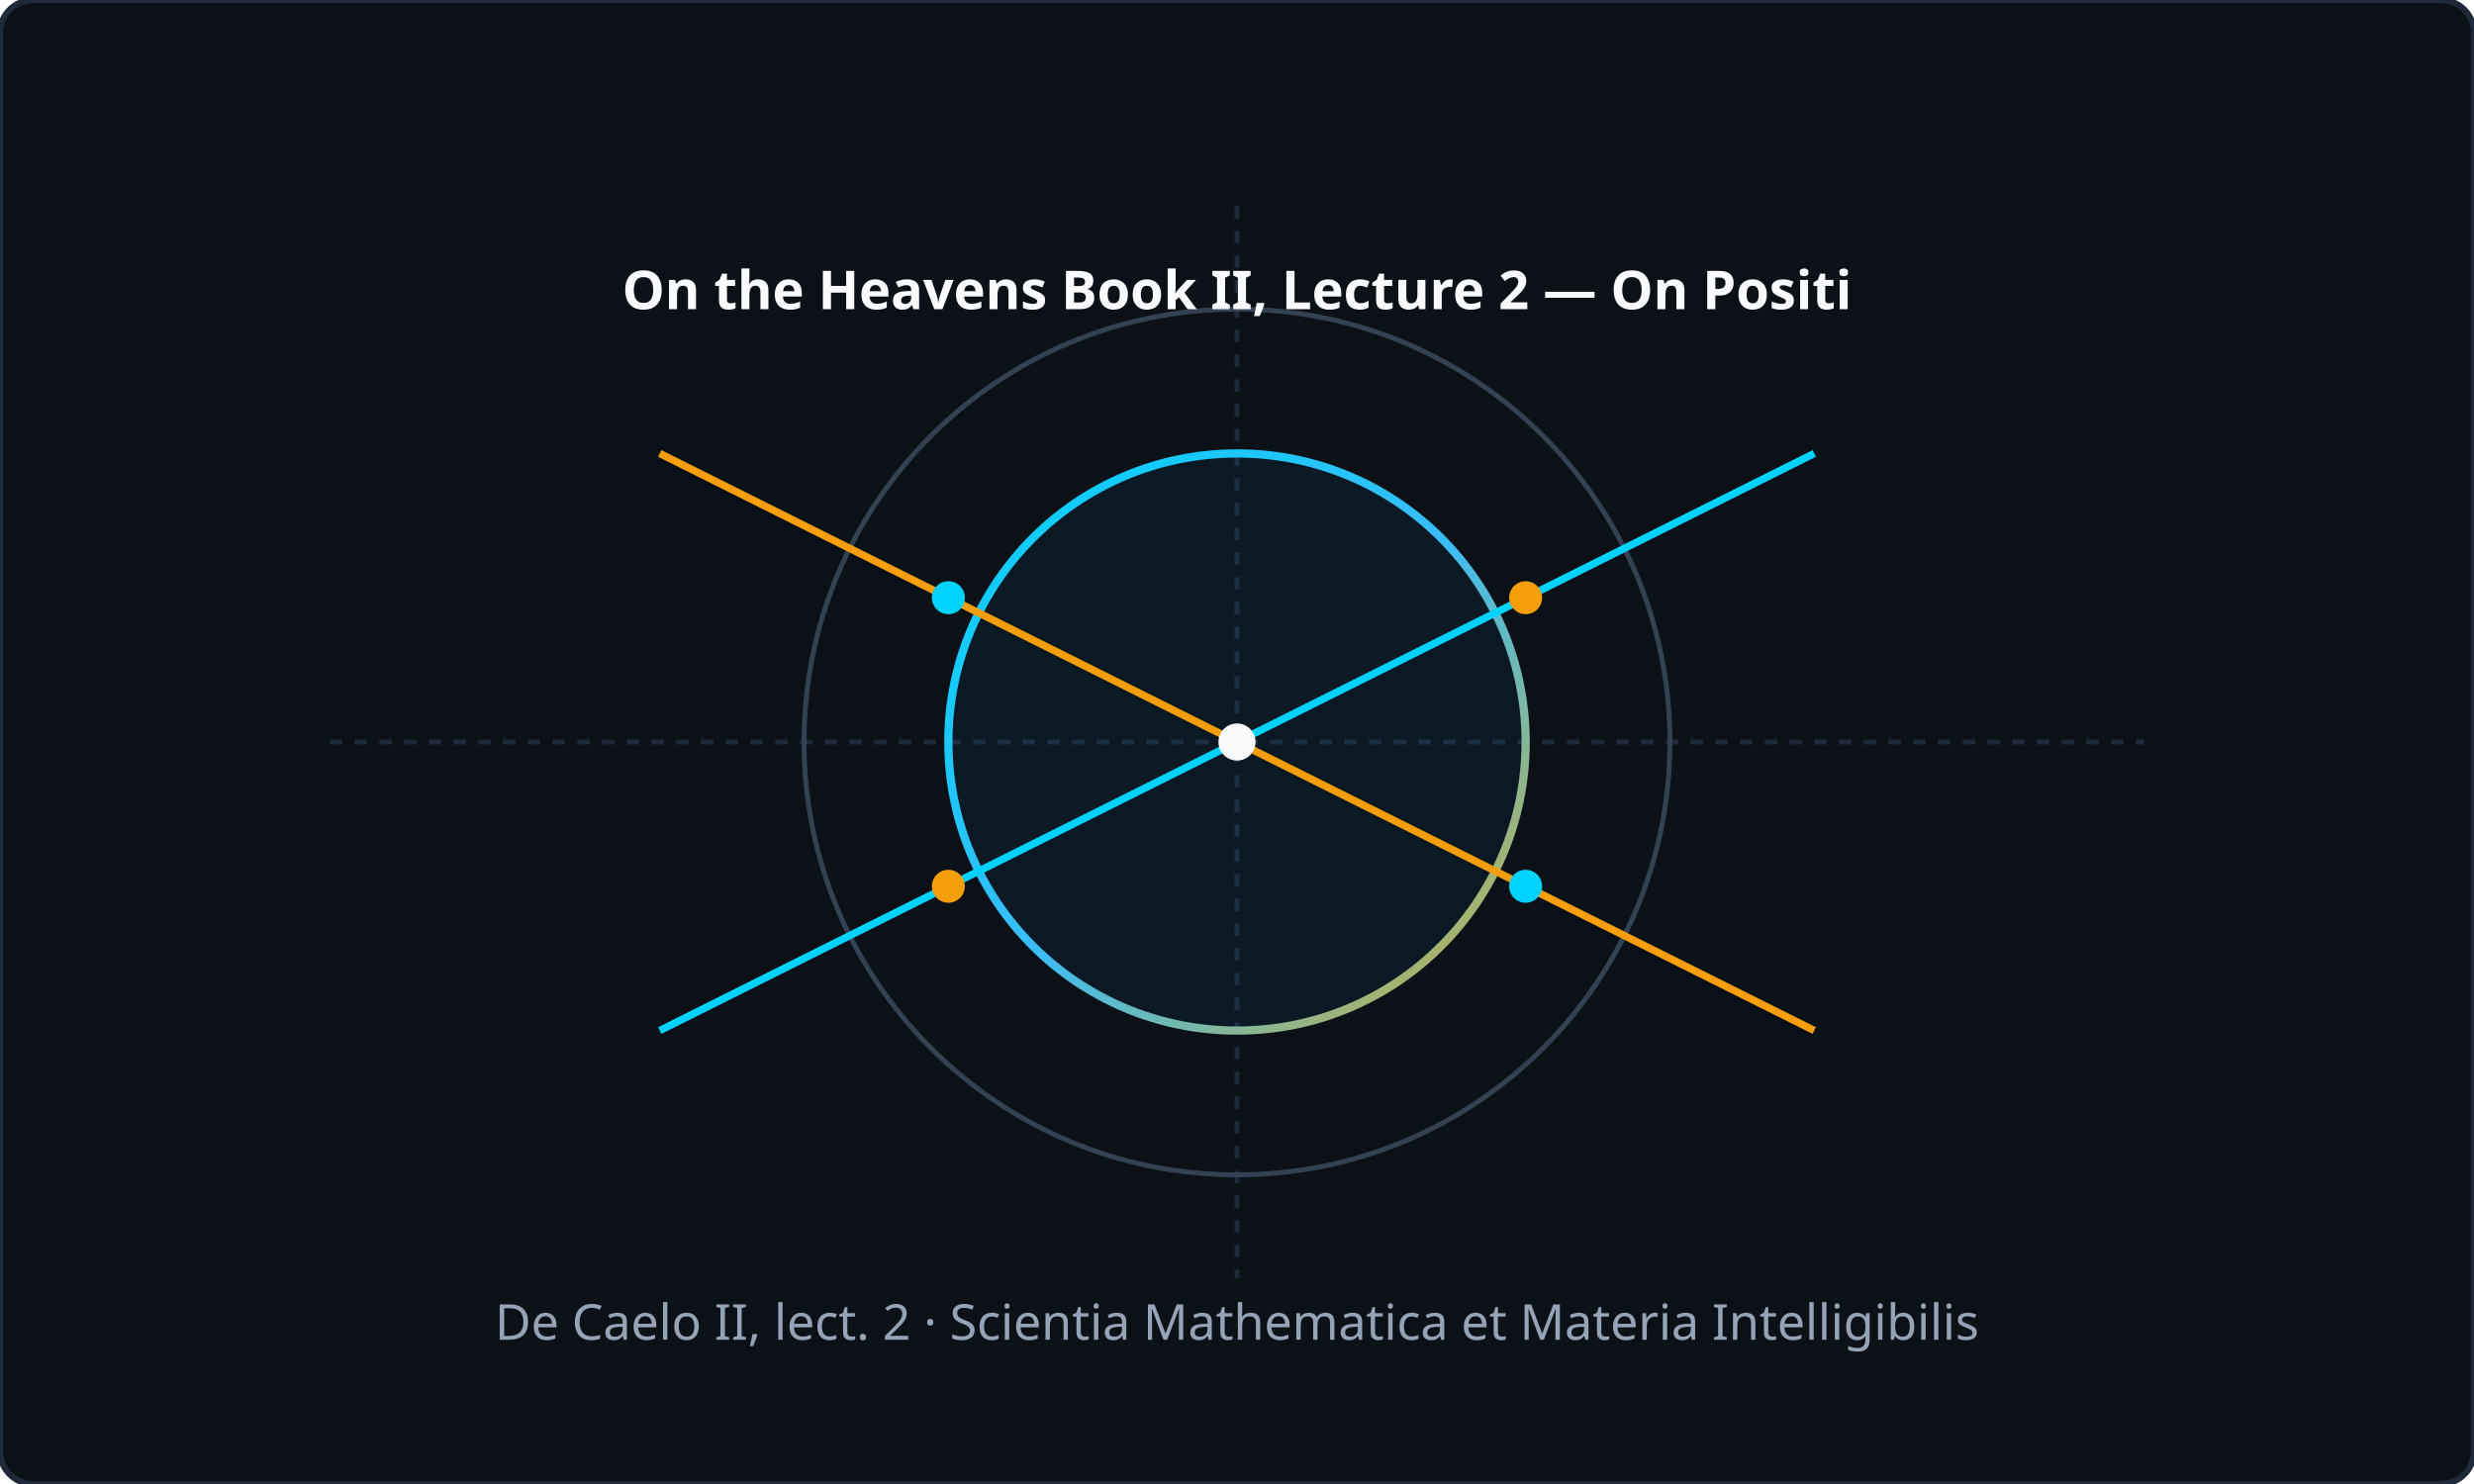
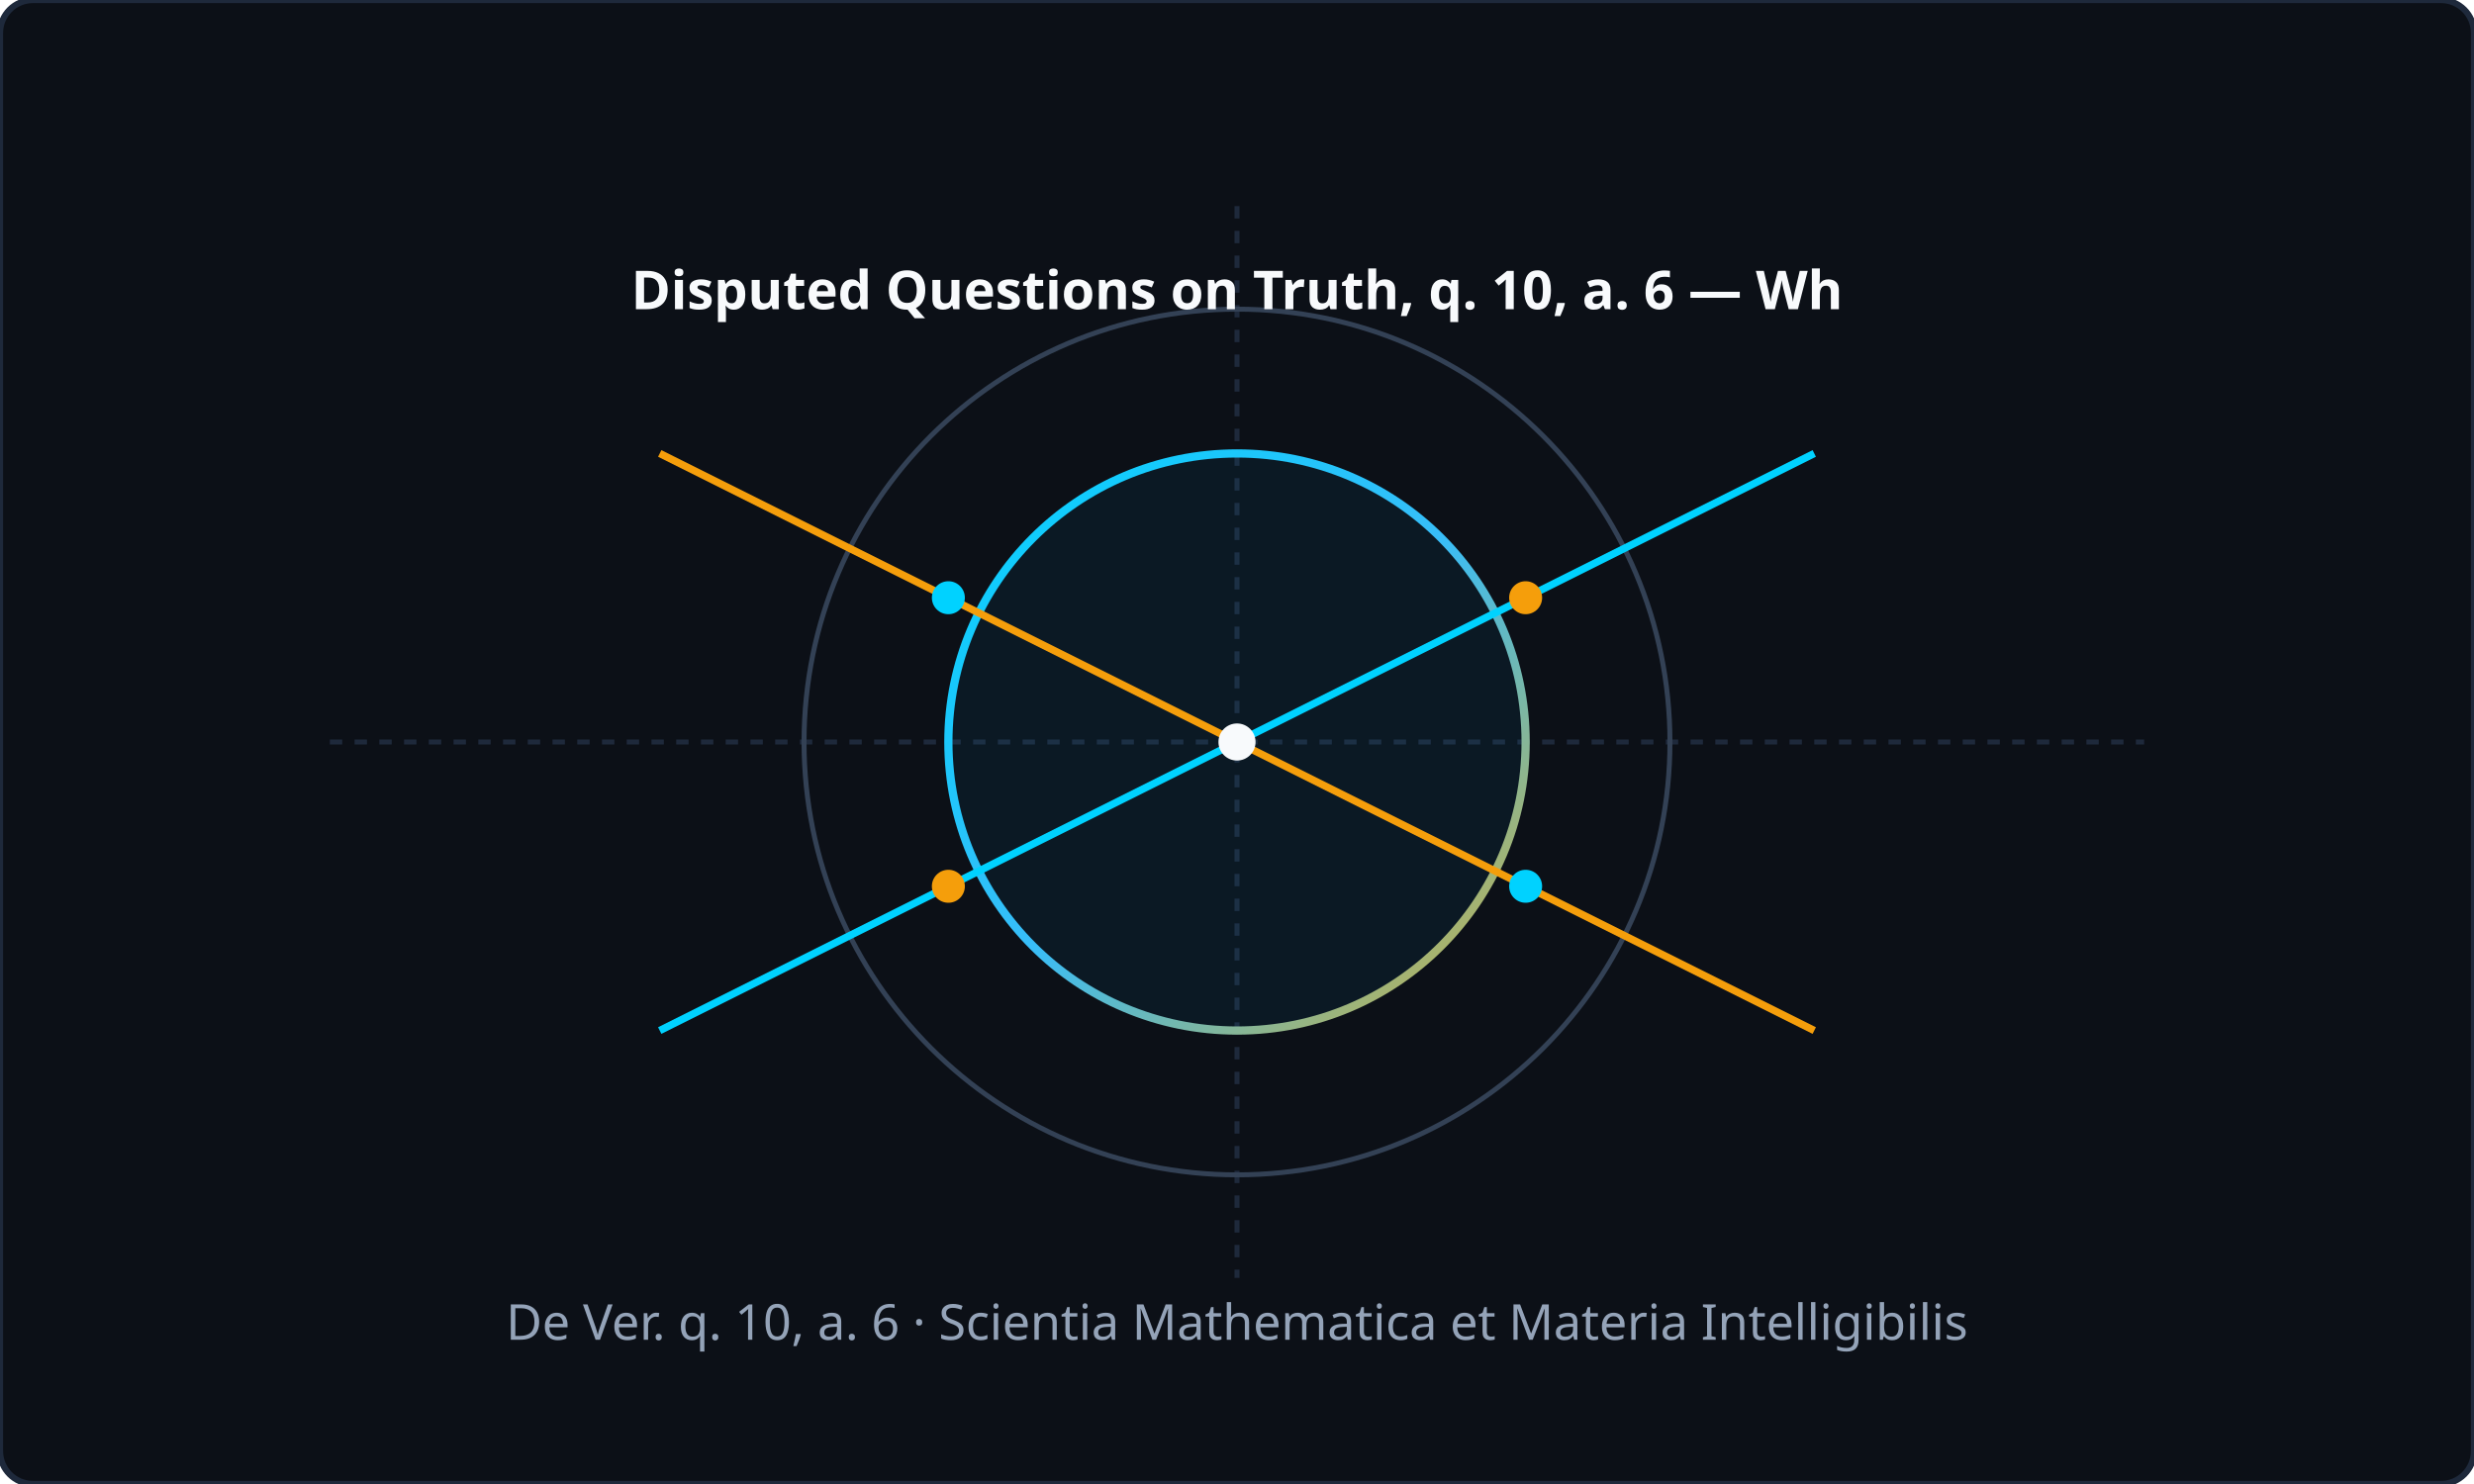
<svg xmlns="http://www.w3.org/2000/svg" viewBox="0 0 600 360" width="100%" height="auto">
  <rect width="600" height="360" rx="8" fill="#0c1017" stroke="#1e293b" stroke-width="1.5" />
  <defs>
    <linearGradient id="geomGrad" x1="0%" y1="0%" x2="100%" y2="100%">
      <stop offset="0%" stop-color="#00d2ff" />
      <stop offset="50%" stop-color="#38bdf8" />
      <stop offset="100%" stop-color="#d4af37" />
    </linearGradient>
  </defs>
  <line x1="80" y1="180" x2="520" y2="180" stroke="#1e293b" stroke-width="1.2" stroke-dasharray="3,3" />
  <line x1="300" y1="50" x2="300" y2="310" stroke="#1e293b" stroke-width="1.2" stroke-dasharray="3,3" />
  <circle cx="300" cy="180" r="105" fill="none" stroke="#334155" stroke-width="1.2" />
  <circle cx="300" cy="180" r="70" fill="#0284c7" fill-opacity="0.08" stroke="url(#geomGrad)" stroke-width="2" />
  <line x1="160" y1="110" x2="440" y2="250" stroke="#f59e0b" stroke-width="1.8" />
  <line x1="160" y1="250" x2="440" y2="110" stroke="#00d2ff" stroke-width="1.8" />
  <circle cx="300" cy="180" r="4.5" fill="#f8fafc" />
  <circle cx="230" cy="145" r="4" fill="#00d2ff" />
  <circle cx="370" cy="215" r="4" fill="#00d2ff" />
  <circle cx="230" cy="215" r="4" fill="#f59e0b" />
  <circle cx="370" cy="145" r="4" fill="#f59e0b" />
-   <text x="300" y="75" fill="#f8fafc" font-size="13" font-family="system-ui, sans-serif" text-anchor="middle" font-weight="600">On the Heavens Book II, Lecture 2 — On Positi</text>
-   <text x="300" y="325" fill="#94a3b8" font-size="12" font-family="system-ui, sans-serif" text-anchor="middle">De Caelo II, lect. 2 · Scientia Mathematica et Materia Intelligibilis</text>
+   <text x="300" y="75" fill="#f8fafc" font-size="13" font-family="system-ui, sans-serif" text-anchor="middle" font-weight="600">Disputed Questions on Truth, q. 10, a. 6 — Wh</text>
+   <text x="300" y="325" fill="#94a3b8" font-size="12" font-family="system-ui, sans-serif" text-anchor="middle">De Ver. q. 10, a. 6 · Scientia Mathematica et Materia Intelligibilis</text>
</svg>
